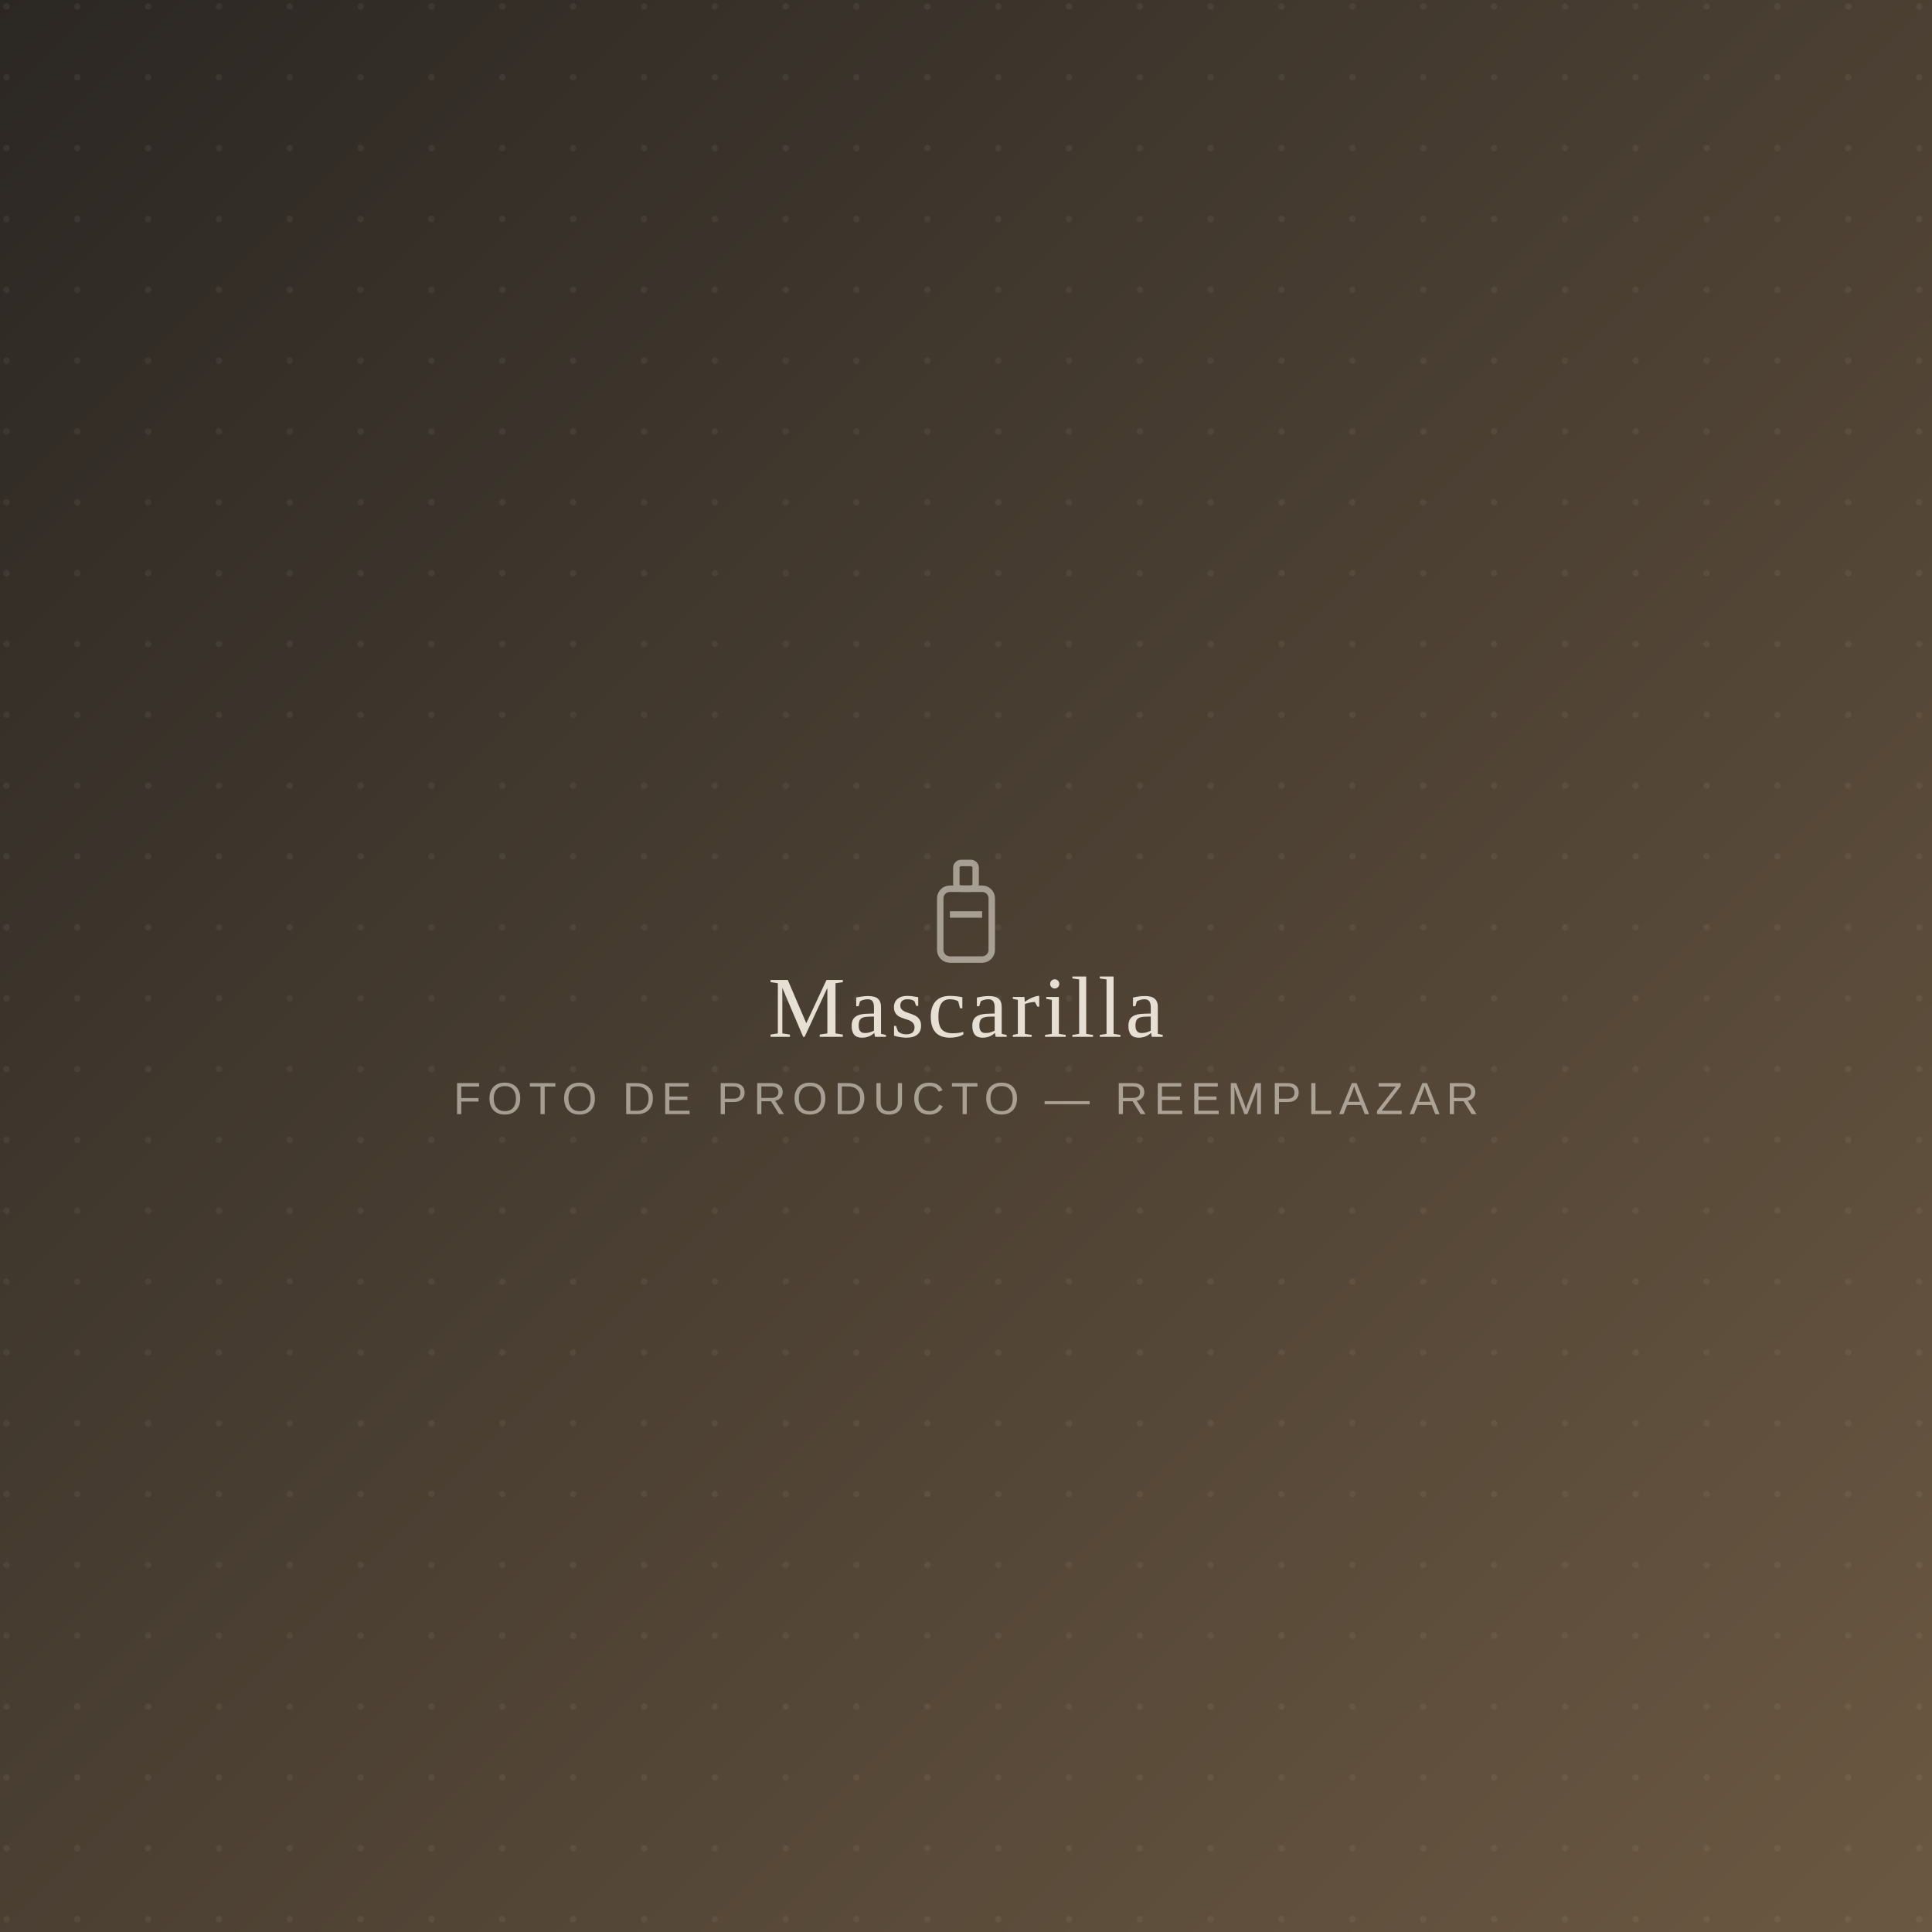
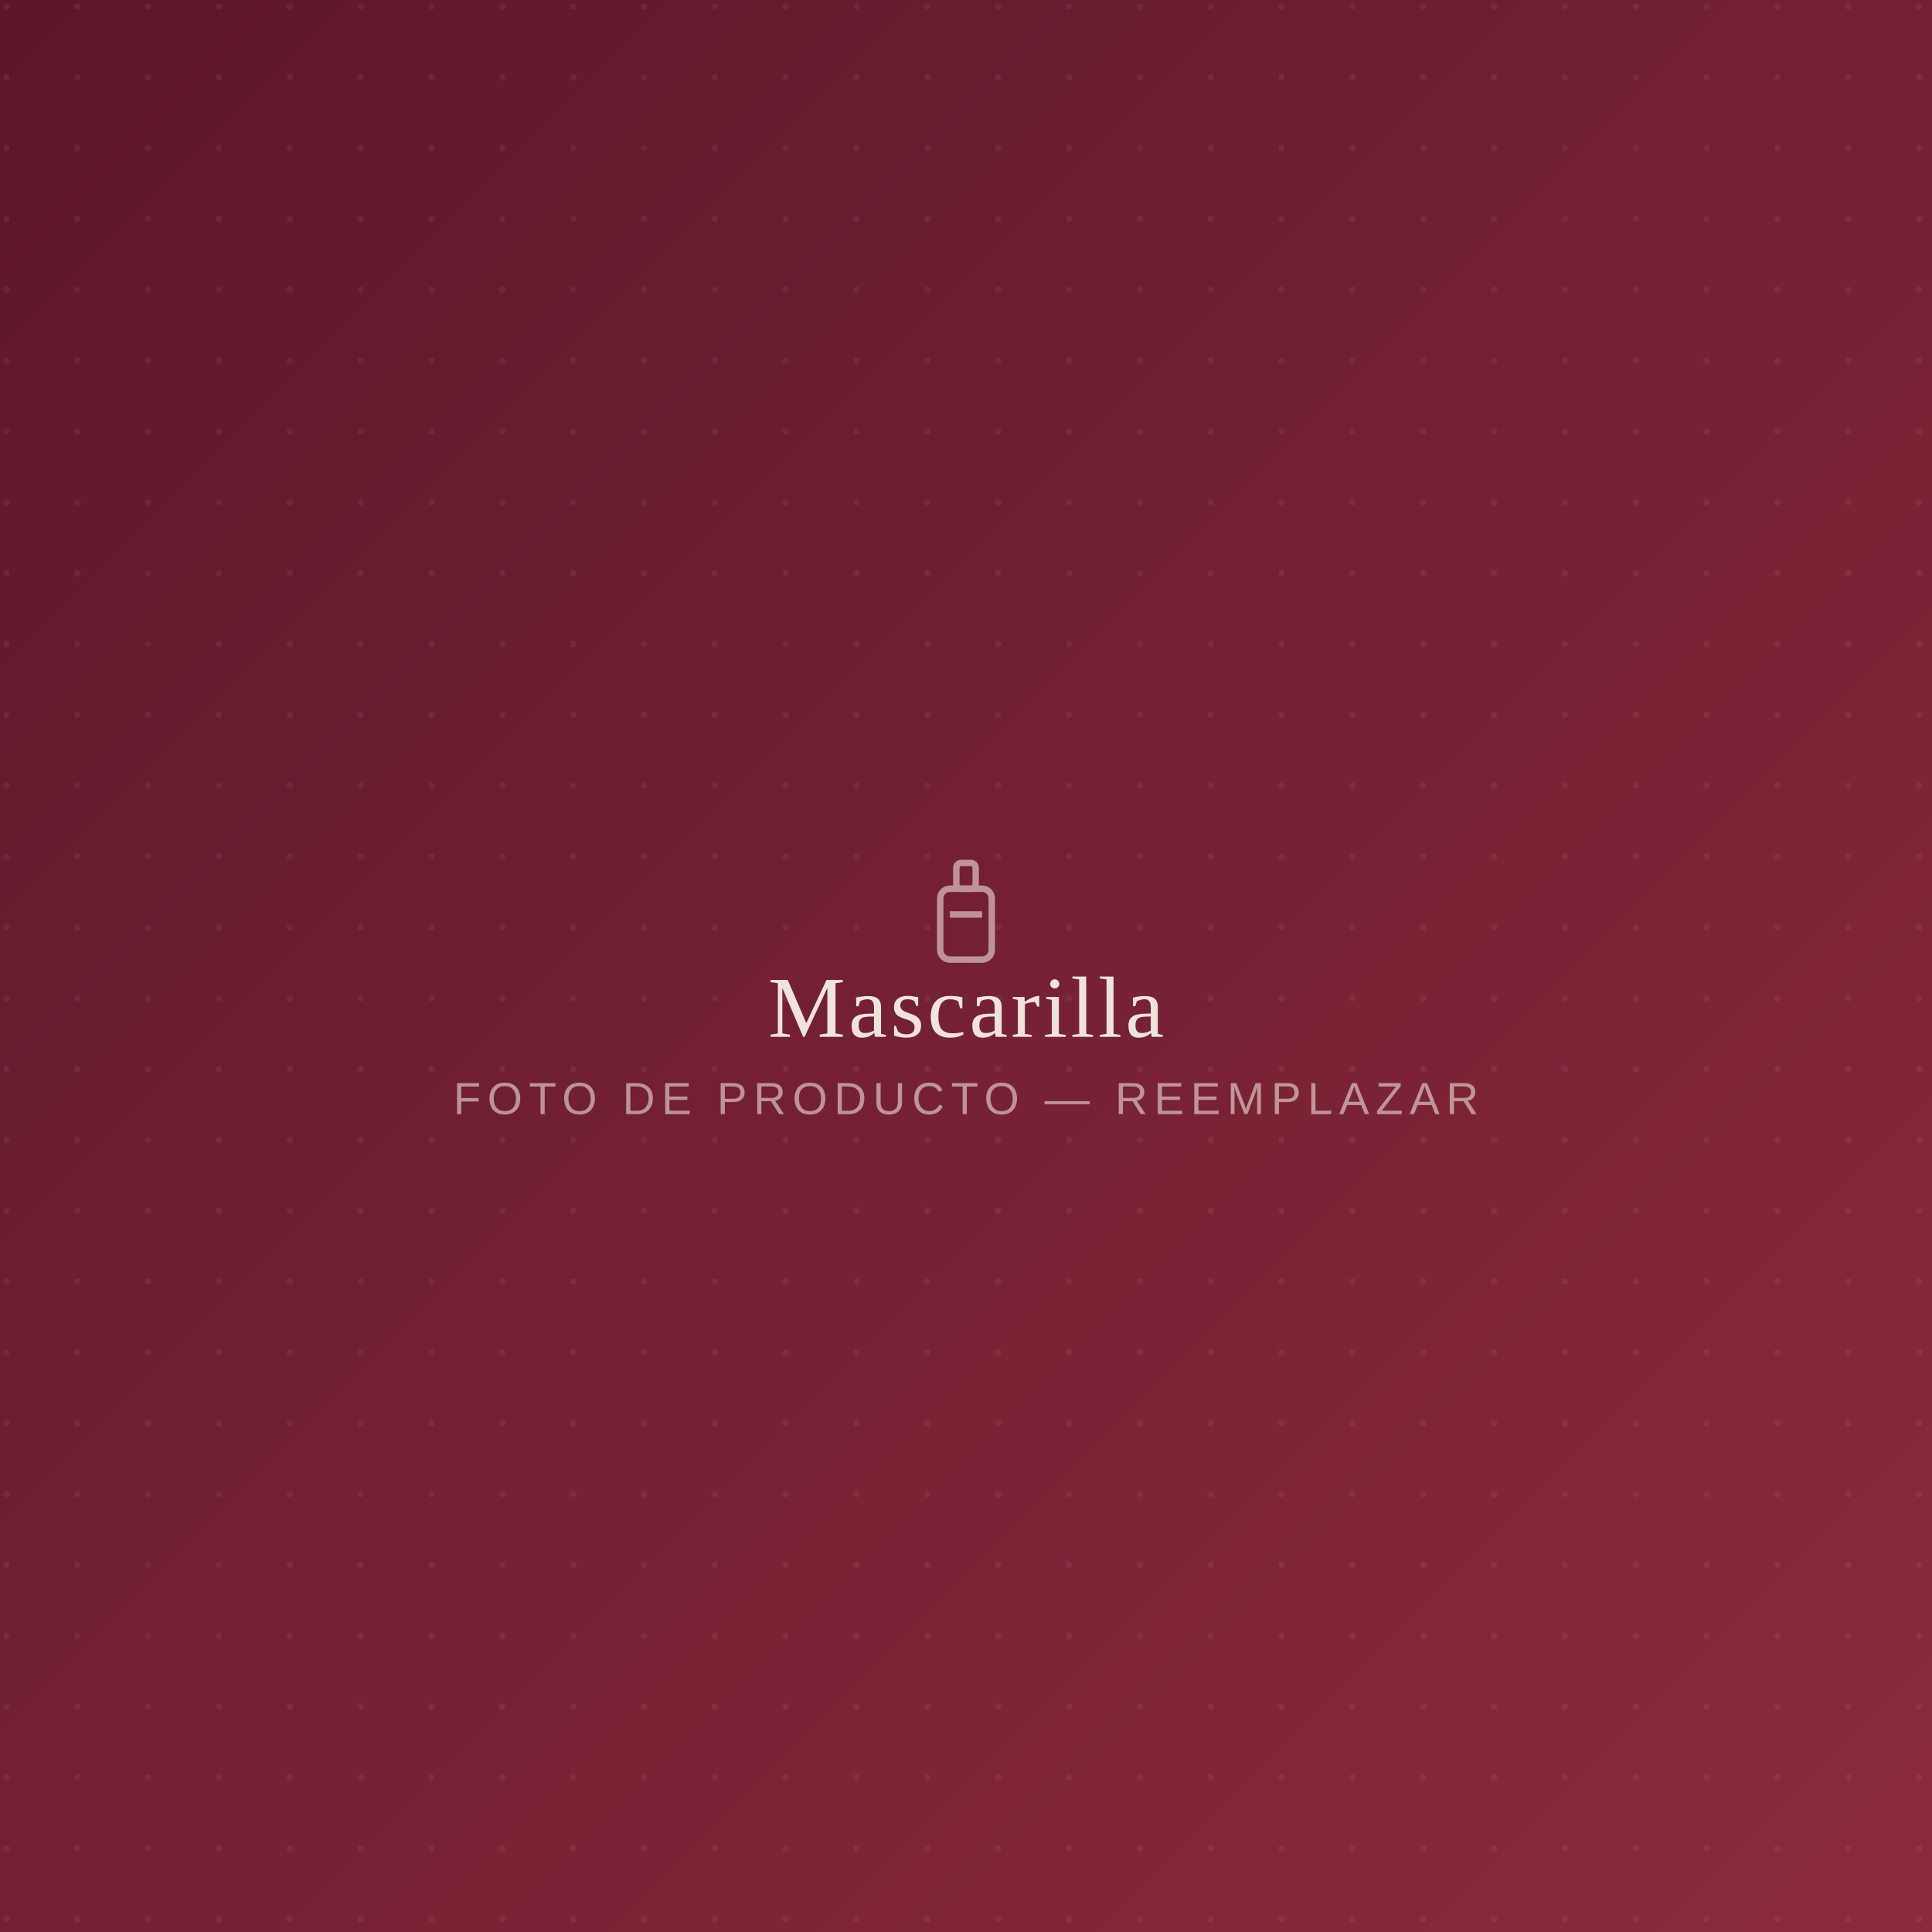
<svg xmlns="http://www.w3.org/2000/svg" width="600" height="600" viewBox="0 0 600 600">
  <defs>
    <linearGradient id="producto_4" x1="0%" y1="0%" x2="100%" y2="100%">
-       <stop offset="0%" stop-color="#2b2723" />
-       <stop offset="100%" stop-color="#6b5842" />
+       <stop offset="0%" stop-color="#5c1729" />
+       <stop offset="100%" stop-color="#8c2a3d" />
    </linearGradient>
    <pattern id="producto_4_dots" width="22" height="22" patternUnits="userSpaceOnUse">
-       <circle cx="2" cy="2" r="1" fill="#f4ede1" opacity="0.06" />
+       <circle cx="2" cy="2" r="1" fill="#faf3ea" opacity="0.06" />
    </pattern>
  </defs>
  <rect width="600" height="600" fill="url(#producto_4)" />
  <rect width="600" height="600" fill="url(#producto_4_dots)" />
  <g transform="translate(300.0,282.0)">
-     <g transform="translate(-8,-16)" opacity="0.55" fill="none" stroke="#f4ede1" stroke-width="2">
+     <g transform="translate(-8,-16)" opacity="0.55" fill="none" stroke="#faf3ea" stroke-width="2">
      <rect x="0" y="10" width="16" height="22" rx="3" />
      <rect x="5" y="2" width="6" height="8" rx="1.5" />
      <line x1="3" y1="18" x2="13" y2="18" />
    </g>
  </g>
-   <text x="50%" y="322.0" font-family="Georgia, 'Times New Roman', serif" font-size="27" fill="#f4ede1" text-anchor="middle" opacity="0.92" letter-spacing="1">Mascarilla</text>
-   <text x="50%" y="346.0" font-family="Arial, Helvetica, sans-serif" font-size="14" fill="#f4ede1" text-anchor="middle" opacity="0.55" letter-spacing="2">FOTO DE PRODUCTO — REEMPLAZAR</text>
+   <text x="50%" y="322.0" font-family="Georgia, 'Times New Roman', serif" font-size="27" fill="#faf3ea" text-anchor="middle" opacity="0.92" letter-spacing="1">Mascarilla</text>
+   <text x="50%" y="346.0" font-family="Arial, Helvetica, sans-serif" font-size="14" fill="#faf3ea" text-anchor="middle" opacity="0.55" letter-spacing="2">FOTO DE PRODUCTO — REEMPLAZAR</text>
</svg>
